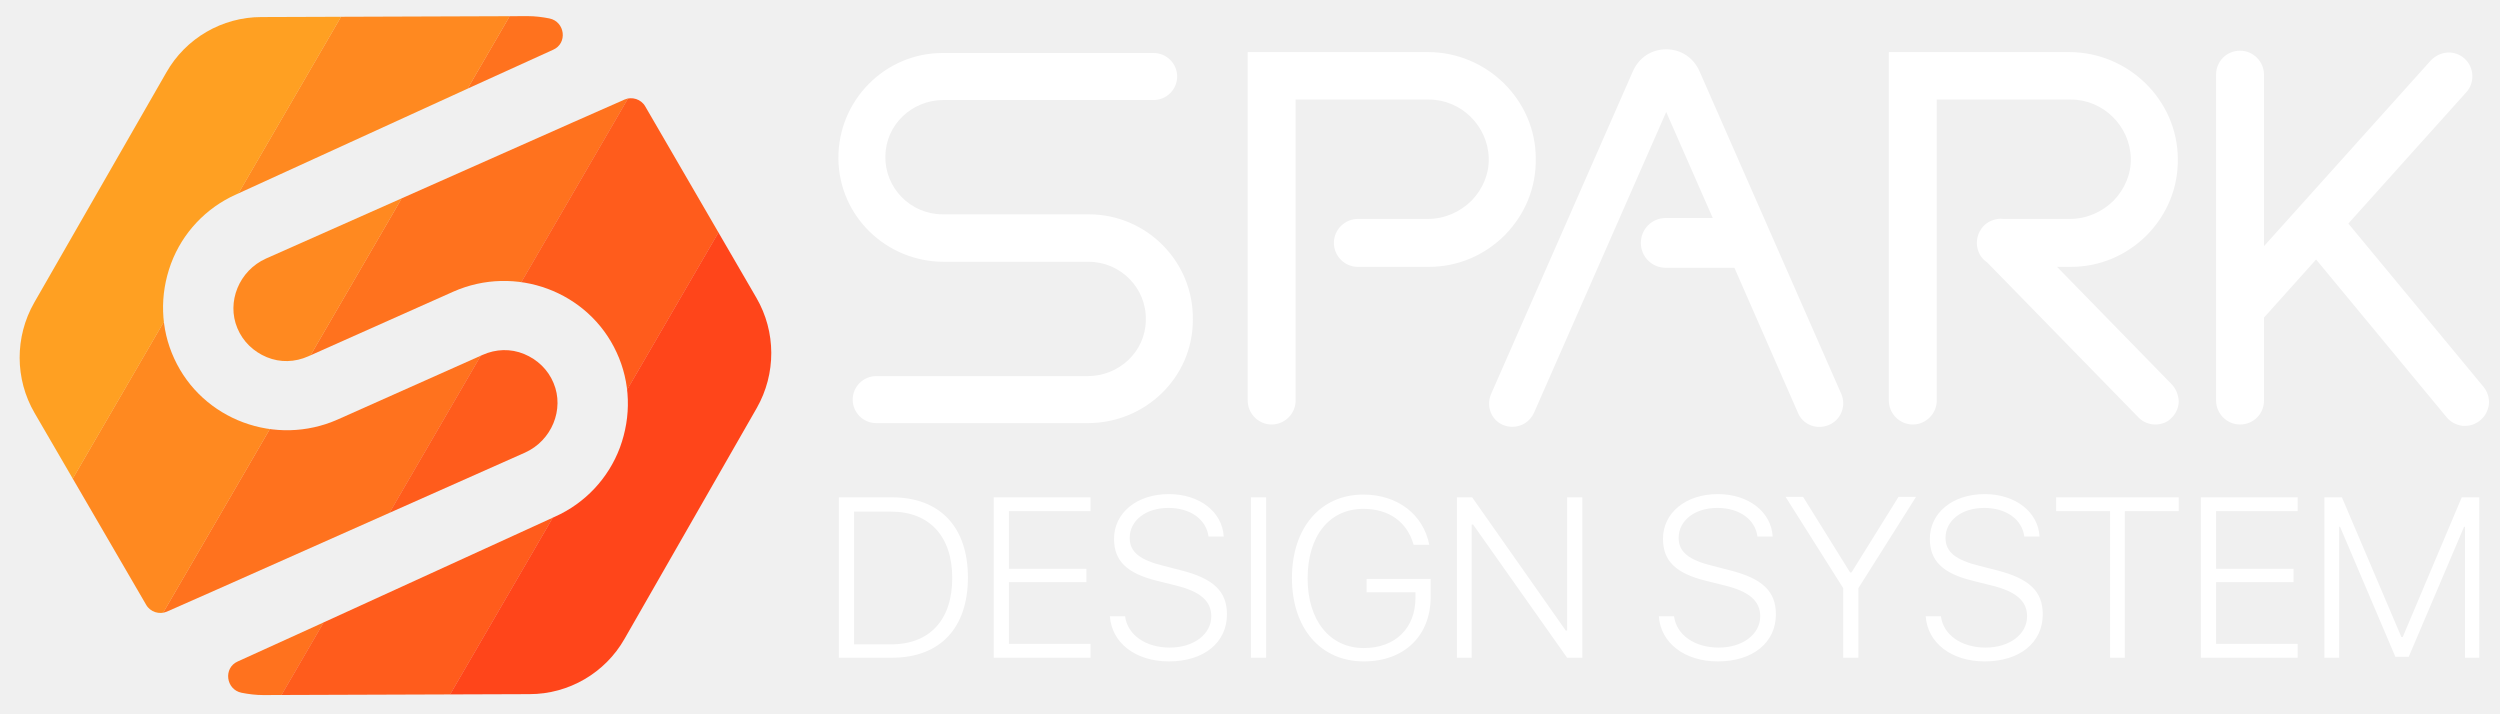
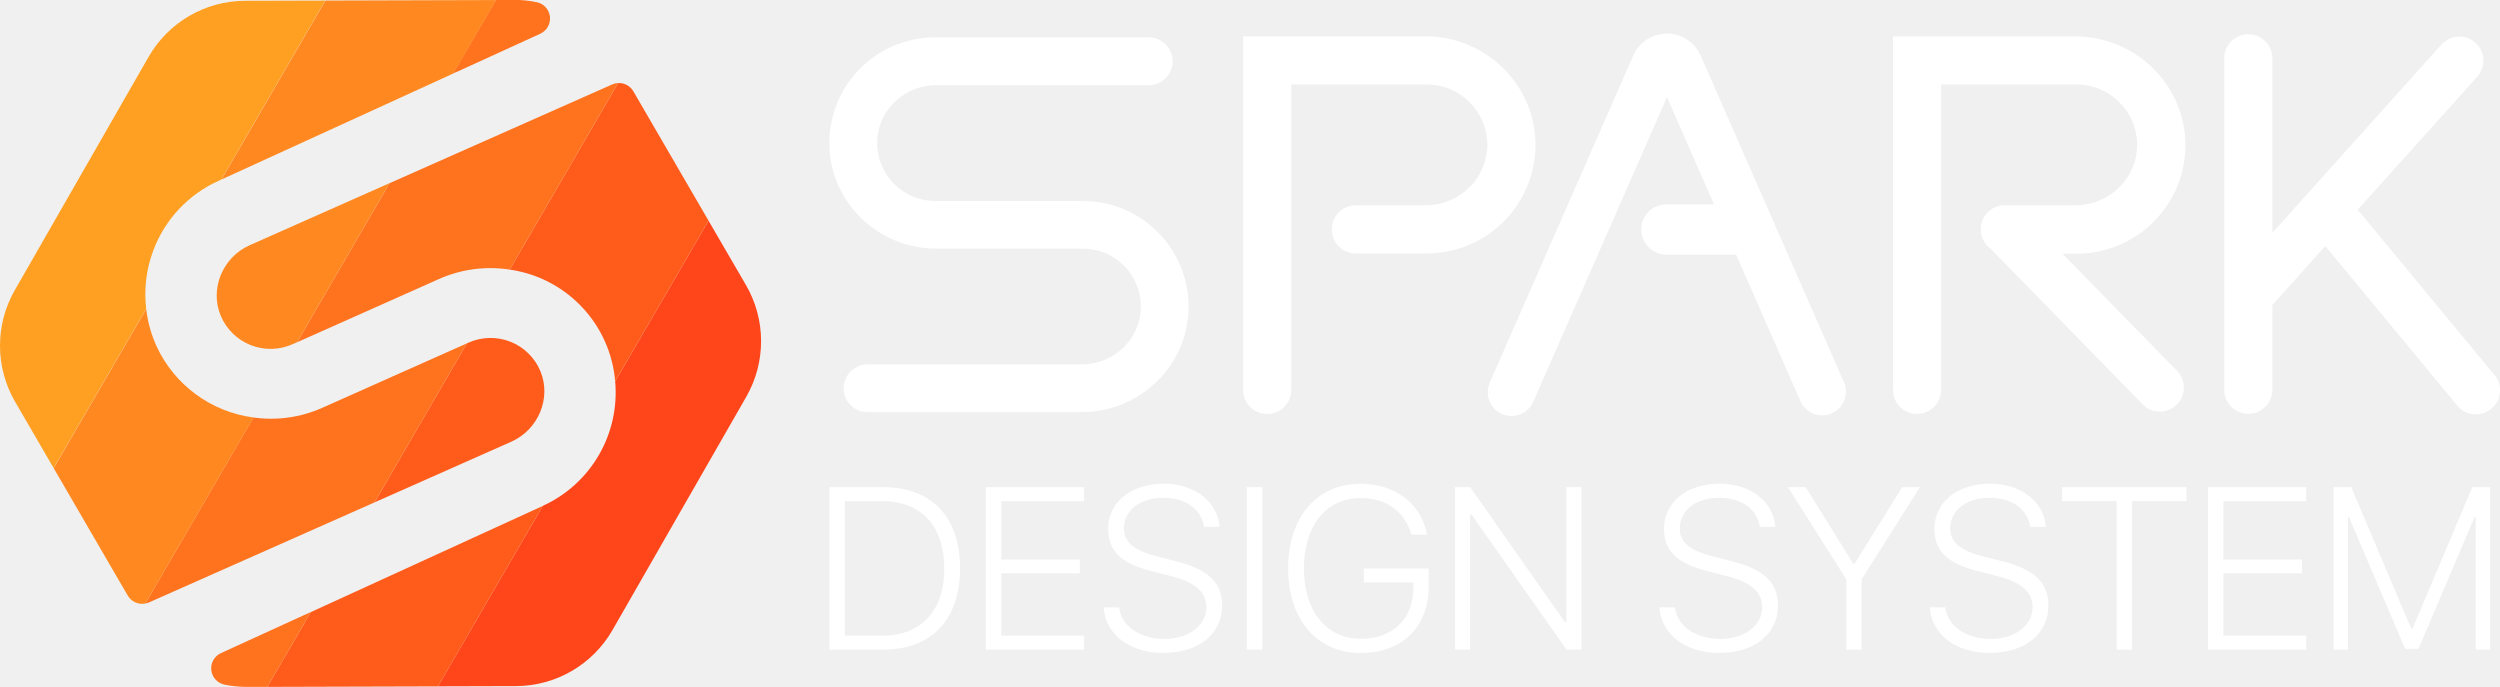
- <svg xmlns="http://www.w3.org/2000/svg" xmlns:xlink="http://www.w3.org/1999/xlink" id="Layer_1" viewBox="0 0 542.4 154.8">
-   <style>
-             .st1{fill:#FF721E}.st2{fill:#FF8920}.st3{fill:#FFA022}.st4{fill:#FF5C1C}.st5{fill:#FF451A}.st7{fill:#FFFFFF}
-         </style>
-   <defs>
-     <path id="SVGID_1_" d="M113.9 98.2c5.8-2.6 8.6-9.4 6.2-15.1-1.2-2.9-3.5-5.1-6.4-6.3-2.9-1.2-6.1-1.1-9 .2L73.3 91c-13.5 6-29.4.1-35.5-13.2-3-6.5-3.2-13.8-.7-20.6 2.5-6.7 7.6-12.1 14.1-15l51.2-23.4 17.6-8c3.2-1.4 2.6-6.1-.8-6.8-1.5-.3-3.1-.5-4.7-.5h-.1l-57.7.2c-8.5 0-16.4 4.6-20.6 12l-28.7 50c-4.2 7.4-4.2 16.5.1 23.9l24.2 41.6c.9 1.6 2.9 2.2 4.5 1.5l11.1-4.9 66.6-29.6z" />
-   </defs>
-   <clipPath id="SVGID_2_">
-     <use overflow="visible" xlink:href="#SVGID_1_" />
-   </clipPath>
-   <g clip-path="url(#SVGID_2_)">
-     <path d="M70.2-10.5h31.6V165H70.2z" class="st1" transform="rotate(30.152 85.967 77.249)" />
-     <path d="M42.9-26.4h31.6v175.5H42.9z" class="st2" transform="rotate(30.152 58.666 61.387)" />
-     <path d="M15.6-42.2h31.6v175.5H15.6z" class="st3" transform="rotate(30.152 31.364 45.525)" />
-     <path d="M97.5 5.4h31.6v175.5H97.5z" class="st4" transform="rotate(30.152 113.269 93.11)" />
-     <path d="M124.8 21.2h31.6v175.5h-31.6z" class="st5" transform="rotate(30.152 140.57 108.973)" />
-   </g>
-   <g>
-     <defs>
-       <path id="SVGID_3_" d="M57.7 56.1c-5.8 2.6-8.6 9.4-6.2 15.1 1.2 2.9 3.5 5.1 6.4 6.3 2.9 1.2 6.1 1.1 9-.2l31.4-14c13.5-6 29.4-.1 35.5 13.2 3 6.5 3.2 13.8.7 20.6-2.5 6.7-7.6 12.1-14.1 15l-51.2 23.4-17.6 8c-3.2 1.4-2.6 6.1.8 6.8 1.5.3 3.1.5 4.7.5h.1l57.7-.2c8.5 0 16.4-4.6 20.6-12l28.7-50.1c4.2-7.4 4.2-16.5-.1-23.9L140 23.1c-.9-1.6-2.9-2.2-4.5-1.5l-11.1 4.9-66.7 29.6z" />
-     </defs>
-     <clipPath id="SVGID_4_">
-       <use overflow="visible" xlink:href="#SVGID_3_" />
-     </clipPath>
-     <g clip-path="url(#SVGID_4_)">
-       <path d="M69.8-10.7h31.6v175.5H69.8z" class="st1" transform="rotate(-149.848 85.633 77.019)" />
-       <path d="M97.1 5.1h31.6v175.5H97.1z" class="st4" transform="rotate(-149.848 112.932 92.88)" />
-       <path d="M124.4 21H156v175.5h-31.6z" class="st5" transform="rotate(-149.848 140.232 108.74)" />
-       <path d="M42.5-26.6h31.6v175.5H42.5z" class="st2" transform="rotate(-149.848 58.333 61.158)" />
-       <path d="M15.2-42.4h31.6v175.5H15.2z" class="st3" transform="rotate(-149.848 31.034 45.298)" />
-     </g>
-   </g>
-   <g>
-     <path d="M236 91.8h-45.9c-2.8 0-5.1-2.3-5.1-5.1s2.3-5.1 5.1-5.1H236c6.8 0 12.5-5.3 12.6-12.1.2-7-5.5-12.7-12.4-12.7h-31.4c-12.5 0-22.8-9.9-22.9-22.4-.1-12.6 10.1-22.9 22.6-22.9h45.8c2.8 0 5.1 2.3 5.1 5.1s-2.3 5.1-5.1 5.1h-45.6c-6.8 0-12.5 5.3-12.6 12.1-.2 7 5.5 12.7 12.4 12.7h31.7c12.6 0 22.8 10.3 22.6 22.9 0 12.5-10.3 22.4-22.8 22.4zM309.8 11.3h-39.1v75.6c0 2.8 2.3 5.2 5.2 5.2 2.8 0 5.2-2.3 5.2-5.2V21.6H310c7 0 12.8 5.7 13 12.7.1 3.4-1.3 6.7-3.7 9.2-2.5 2.5-5.9 4-9.5 4h-15.2c-2.8 0-5.2 2.3-5.2 5.2 0 2.8 2.3 5.2 5.2 5.2H310c6.3 0 12.1-2.5 16.5-6.9 4.4-4.5 6.8-10.3 6.7-16.6 0-12.7-10.6-23.1-23.4-23.1zM471.1 83.3l-24.8-25.4h3c6.3 0 12.1-2.5 16.5-6.9 4.4-4.5 6.8-10.3 6.7-16.6-.1-12.7-10.7-23.1-23.6-23.1h-39.1v75.6c0 2.8 2.3 5.2 5.2 5.2 2.8 0 5.2-2.3 5.2-5.2V21.6h29.1c7 0 12.8 5.7 13 12.7.1 3.4-1.3 6.7-3.7 9.2-2.5 2.5-5.9 4-9.5 4h-14.5c-.7-.1-1.4 0-2 .2-2.2.6-3.7 2.7-3.7 5 0 1.7.8 3.3 2.2 4.2L464 90.6c1 1 2.3 1.5 3.6 1.5 1.4 0 2.7-.5 3.6-1.5 1-1 1.5-2.3 1.5-3.6-.1-1.5-.7-2.8-1.6-3.7zM538.8 83.9l-29.3-35.4L535.1 20c1.9-2.1 1.7-5.4-.4-7.3-1-.9-2.4-1.4-3.7-1.3-1.4.1-2.6.7-3.6 1.7l-36.2 40.3V16.2c0-2.8-2.3-5.2-5.2-5.2s-5.2 2.3-5.2 5.2v70.7c0 2.8 2.3 5.2 5.2 5.2s5.2-2.3 5.2-5.2v-18l11.3-12.6 28.3 34.2c.9 1.1 2.1 1.7 3.5 1.9h.5c1.2 0 2.3-.4 3.3-1.2 1.1-.9 1.7-2.1 1.9-3.5.1-1.4-.3-2.7-1.2-3.8zM399.5 85.5l-30.8-70.1c-1.3-2.9-4-4.7-7.2-4.7s-5.9 1.8-7.2 4.7l-30.8 70.1c-1.1 2.6 0 5.6 2.6 6.7.7.3 1.4.4 2 .4 2 0 3.8-1.1 4.7-3l28.7-65.3 10.1 23h-10.2c-3 0-5.4 2.4-5.4 5.4s2.4 5.4 5.4 5.4h14.9l13.8 31.5c1.1 2.6 4.1 3.7 6.7 2.6 2.6-1.1 3.8-4.1 2.7-6.7z" class="st7" />
-     <g>
-       <path d="M193.5 107.9c10.6 0 16.5 6.6 16.5 17.4 0 10.8-5.9 17.4-16.5 17.4H182v-34.8h11.5zm-8.2 31.9h8c8.5 0 13.3-5.4 13.3-14.4s-4.9-14.4-13.3-14.4h-8v28.8zM236.6 142.7h-21v-34.8h21v3h-17.7v12.5h16.8v2.9h-16.8v13.4h17.7v3zM244.1 133.7c.5 4 4.4 6.8 9.7 6.8 5.2 0 9-2.9 9-6.8 0-3.3-2.4-5.4-7.8-6.7l-4-1c-6.5-1.6-9.3-4.3-9.3-9.1 0-5.6 4.9-9.7 11.9-9.7 6.7 0 11.6 3.9 11.9 9.2h-3.3c-.5-3.7-3.9-6.2-8.7-6.2-5 0-8.4 2.8-8.4 6.5 0 3 2.1 4.8 7.5 6.1l3.5.9c7.2 1.8 10.1 4.6 10.1 9.6 0 6.1-5 10.2-12.6 10.2-7.2 0-12.4-4-12.8-9.8h3.3zM271.4 142.7v-34.8h3.3v34.8h-3.3zM295.9 143.5c-9.4 0-15.6-7.2-15.6-18.1 0-10.9 6.2-18.1 15.5-18.1 7.4 0 13 4.3 14.3 10.9h-3.4c-1.4-5-5.4-7.8-10.9-7.8-7.4 0-12.1 5.9-12.1 15.1 0 9.1 4.8 15.1 12.2 15.1 6.8 0 11.2-4.3 11.2-10.9v-1.2h-10.6v-2.9h13.9v3.9c0 8.4-5.7 14-14.5 14zM316.1 142.7v-34.8h3.3l20.3 28.9h.3v-28.9h3.3v34.8H340l-20.4-28.9h-.3v28.9h-3.2zM363.2 133.7c.5 4 4.4 6.8 9.7 6.8 5.2 0 9-2.9 9-6.8 0-3.3-2.4-5.4-7.8-6.7l-4-1c-6.5-1.6-9.3-4.3-9.3-9.1 0-5.6 4.9-9.7 11.9-9.7 6.7 0 11.6 3.9 11.9 9.2h-3.3c-.5-3.7-3.9-6.2-8.7-6.2-5 0-8.4 2.8-8.4 6.5 0 3 2.1 4.8 7.5 6.1l3.5.9c7.2 1.8 10.1 4.6 10.1 9.6 0 6.1-5 10.2-12.6 10.2-7.2 0-12.4-4-12.8-9.8h3.3zM399.9 142.7v-15.1l-12.5-19.8h3.8l10.2 16.4h.3l10.2-16.4h3.8l-12.5 19.8v15.1h-3.3zM421.1 133.7c.5 4 4.4 6.8 9.7 6.8 5.2 0 9-2.9 9-6.8 0-3.3-2.4-5.4-7.8-6.7l-4-1c-6.5-1.6-9.3-4.3-9.3-9.1 0-5.6 4.9-9.7 11.9-9.7 6.7 0 11.6 3.9 11.9 9.2h-3.3c-.5-3.7-3.9-6.2-8.7-6.2-5 0-8.4 2.8-8.4 6.5 0 3 2.1 4.8 7.5 6.1l3.5.9c7.2 1.8 10.1 4.6 10.1 9.6 0 6.1-5 10.2-12.6 10.2-7.2 0-12.4-4-12.8-9.8h3.3zM457.8 142.7v-31.8h-11.7v-3h26.6v3H461v31.8h-3.2zM498.5 142.7h-21v-34.8h21v3h-17.7v12.5h16.8v2.9h-16.8v13.4h17.7v3zM504.3 142.7v-34.8h3.8l12.9 30.3h.3l12.8-30.3h3.8v34.8h-3.1v-28.4h-.2l-12 28.2h-2.9l-12-28.2h-.2v28.4h-3.2z" class="st7" />
-     </g>
-   </g>
+ <svg xmlns="http://www.w3.org/2000/svg" viewBox="0 0 993.01 272.83">
+   <path d="M243.26 250.3l53.21-92.78a44.36 44.36 0 0 0-.13-44.22l-14.91-25.65-37.08 63.82a49.46 49.46 0 0 1-28.73 49.45l-41.65 71.69 31.06-.09a44.35 44.35 0 0 0 38.23-22.22z" fill="#ff451a" />
+   <path d="M429.63 163.7h-85.06a9.47 9.47 0 0 1-9.48-9.48 9.47 9.47 0 0 1 9.48-9.47h85.16c12.56 0 23.12-9.89 23.42-22.44a23 23 0 0 0-23-23.55H371.9c-23.09 0-42.25-18.44-42.48-41.54a42 42 0 0 1 41.98-42.39h84.89a9.49 9.49 0 0 1 9.48 9.48 9.49 9.49 0 0 1-9.48 9.52h-84.46c-12.56 0-23.12 9.88-23.42 22.44a23 23 0 0 0 22.99 23.56h58.76a42 42 0 0 1 41.95 42.37c-.21 23.06-19.39 41.5-42.48 41.5zM566.25 14.44h-72.47v140.11a9.57 9.57 0 1 0 19.13 0v-121h53.89a24.13 24.13 0 0 1 24 23.6 23.6 23.6 0 0 1-6.89 17 24.78 24.78 0 0 1-17.56 7.39h-28.1a9.57 9.57 0 0 0 0 19.13h28.55a43.19 43.19 0 0 0 43.1-43.5c-.19-23.56-19.78-42.73-43.65-42.73zM865.24 147.83l-46-47.05h5.66a43.19 43.19 0 0 0 43.15-43.57c-.23-23.56-19.82-42.73-43.69-42.73H751.9v140.07a9.57 9.57 0 1 0 19.13 0v-121h53.87a24.13 24.13 0 0 1 24 23.6 23.6 23.6 0 0 1-6.89 17 24.78 24.78 0 0 1-17.56 7.39H797.5a9.6 9.6 0 0 0-6.72 17.33l60.92 62.38a9.57 9.57 0 0 0 13.54-13.42zM990.81 148.95l-54.32-65.64 47.48-52.82a9.564 9.564 0 1 0-14.25-12.76l-67.11 74.75v-69a9.57 9.57 0 1 0-19.13 0v131a9.57 9.57 0 1 0 19.13 0v-33.31l21-23.44 52.48 63.41a9.49 9.49 0 0 0 6.47 3.43h.92a9.57 9.57 0 0 0 7.36-15.66zM732.51 151.99l-57-129.91a14.63 14.63 0 0 0-26.78 0l-57 129.91a9.441 9.441 0 0 0 17.29 7.59l53.11-121 18.67 42.57h-18.9a10 10 0 0 0 0 20h27.7l25.64 58.43a9.45 9.45 0 0 0 17.3-7.59zM350.7 193.49c19.68 0 30.63 12.21 30.63 32.25s-10.91 32.29-30.63 32.29h-21.25v-64.54zm-15.12 59h14.76c15.79 0 24.73-10 24.73-26.71s-9-26.74-24.73-26.74h-14.76zM430.59 258.03h-39v-64.54h39v5.55h-32.87v23.21h31.18v5.46h-31.18v24.78h32.87zM444.51 241.26c.85 7.42 8.23 12.52 18.07 12.52 9.66 0 16.59-5.41 16.59-12.57 0-6.08-4.42-10-14.4-12.47l-7.38-1.91c-12.12-3-17.22-8.05-17.22-16.82 0-10.42 9-17.89 22.1-17.89 12.34 0 21.47 7.29 22.14 17.13h-6.18c-1-6.89-7.2-11.54-16.14-11.54-9.26 0-15.66 5.1-15.66 12.12 0 5.64 4 8.9 13.82 11.36l6.4 1.61c13.33 3.31 18.79 8.59 18.79 17.71 0 11.27-9.26 18.83-23.4 18.83-13.32 0-22.94-7.33-23.7-18.11zM495.24 258.03v-64.54h6.13v64.54zM540.56 259.37c-17.49 0-28.9-13.28-28.9-33.63s11.41-33.59 28.76-33.59c13.78 0 24.11 7.92 26.43 20.22h-6.21c-2.69-9.22-10-14.54-20.22-14.54-13.64 0-22.5 11-22.5 27.91s8.86 28 22.64 28c12.65 0 20.84-8 20.84-20.17v-2.23h-19.68v-5.51h25.76v7.16c0 16.01-10.58 26.38-26.92 26.38zM577.96 258.03v-64.54h6l37.61 53.58h.58v-53.58h6v64.54h-5.9L584.5 204.4h-.58v53.63zM665.29 241.26c.84 7.42 8.22 12.52 18.06 12.52 9.67 0 16.6-5.41 16.6-12.57 0-6.08-4.43-10-14.4-12.47l-7.38-1.91c-12.12-3-17.22-8.05-17.22-16.82 0-10.42 9-17.89 22.09-17.89 12.35 0 21.47 7.29 22.14 17.13h-6.17c-1-6.89-7.2-11.54-16.15-11.54-9.26 0-15.65 5.1-15.65 12.12 0 5.64 4 8.9 13.82 11.36l6.39 1.61c13.33 3.31 18.79 8.59 18.79 17.71 0 11.27-9.26 18.83-23.39 18.83-13.33 0-22.95-7.33-23.71-18.11zM733.37 258.03v-27.91l-23.17-36.63h7l18.92 30.42h.54l18.92-30.42h7l-23.13 36.63v27.91zM772.7 241.26c.85 7.42 8.22 12.52 18.06 12.52 9.67 0 16.6-5.41 16.6-12.57 0-6.08-4.43-10-14.4-12.47l-7.38-1.91c-12.12-3-17.22-8.05-17.22-16.82 0-10.42 9-17.89 22.09-17.89 12.35 0 21.47 7.29 22.14 17.13h-6.17c-1-6.89-7.2-11.54-16.15-11.54-9.26 0-15.65 5.1-15.65 12.12 0 5.64 4 8.9 13.82 11.36l6.39 1.61c13.33 3.31 18.79 8.59 18.79 17.71 0 11.27-9.26 18.83-23.39 18.83-13.33 0-23-7.33-23.71-18.11zM840.74 258.03v-59h-21.65v-5.55h49.37v5.55h-21.64v59zM916.02 258.03h-39v-64.54h39v5.55h-32.87v23.21h31.22v5.46h-31.22v24.78h32.87zM926.9 258.03v-64.54h7l23.84 56.18h.54l23.75-56.18h7.06v64.54h-5.72v-52.64h-.47l-22.27 52.33h-5.32l-22.28-52.33h-.4v52.64z" fill="#fff" />
+   <path d="M215.62 200.92c-.14.06-.27.15-.41.21l-91.77 42-17.26 29.7 67.79-.2zM245.51 32.98l-43.06 74.11a49 49 0 0 1 41.9 44.38l37.08-63.82-29.86-51.38a6.63 6.63 0 0 0-6.06-3.29z" fill="#ff5c1c" />
+   <path d="M120.32 244.52l-32.57 14.9a6.63 6.63 0 0 0 1.52 12.54 43.91 43.91 0 0 0 8.68.87H106.18l17.26-29.71zM202.45 107.09l43.06-74.11a6.57 6.57 0 0 0-2.36.56l-20.54 9.11-67.9 30.12-36.69 63.17 56.3-25.1a50.15 50.15 0 0 1 28.13-3.75z" fill="#ff721e" />
+   <path d="M99.15 97.41c-10.77 4.81-15.93 17.38-11.48 28a21.47 21.47 0 0 0 28.51 11.33l1.84-.82 36.69-63.17z" fill="#ff8920" />
+   <path d="M214.64 147.4a21.45 21.45 0 0 0-28.51-11.32l-.67.29-36.7 63.18 54.39-24.13c10.75-4.81 15.93-17.37 11.49-28.02z" fill="#ff5c1c" />
+   <path d="M100.66 165.83l-42.92 73.89a6.25 6.25 0 0 0 1.42-.43l20.54-9.11 69.06-30.63 36.7-63.18-57.47 25.62a50 50 0 0 1-27.33 3.84zM181.98 28.31l32.57-14.89A6.64 6.64 0 0 0 213.04.83a44 44 0 0 0-8.68-.87h-7.37l-17 29.17z" fill="#ff721e" />
+   <path d="M62.21 137.59a49.58 49.58 0 0 1-4.14-14.86l-36.74 63.23 29.41 50.61a6.63 6.63 0 0 0 7 3.15l42.96-73.89a49.5 49.5 0 0 1-38.49-28.24zM87.93 71.32l92.16-42.15L197.03.02l-67.79.2-41.31 71.1z" fill="#ff8920" />
+   <path d="M60.9 99.47a49.15 49.15 0 0 1 26.2-27.76l.76-.35L129.18.22l-31.9.09a44.34 44.34 0 0 0-38.23 22.22L5.84 115.31a44.34 44.34 0 0 0 .13 44.22l15.33 26.39 36.76-63.28a49.3 49.3 0 0 1 2.84-23.17z" fill="#ffa022" />
</svg>
